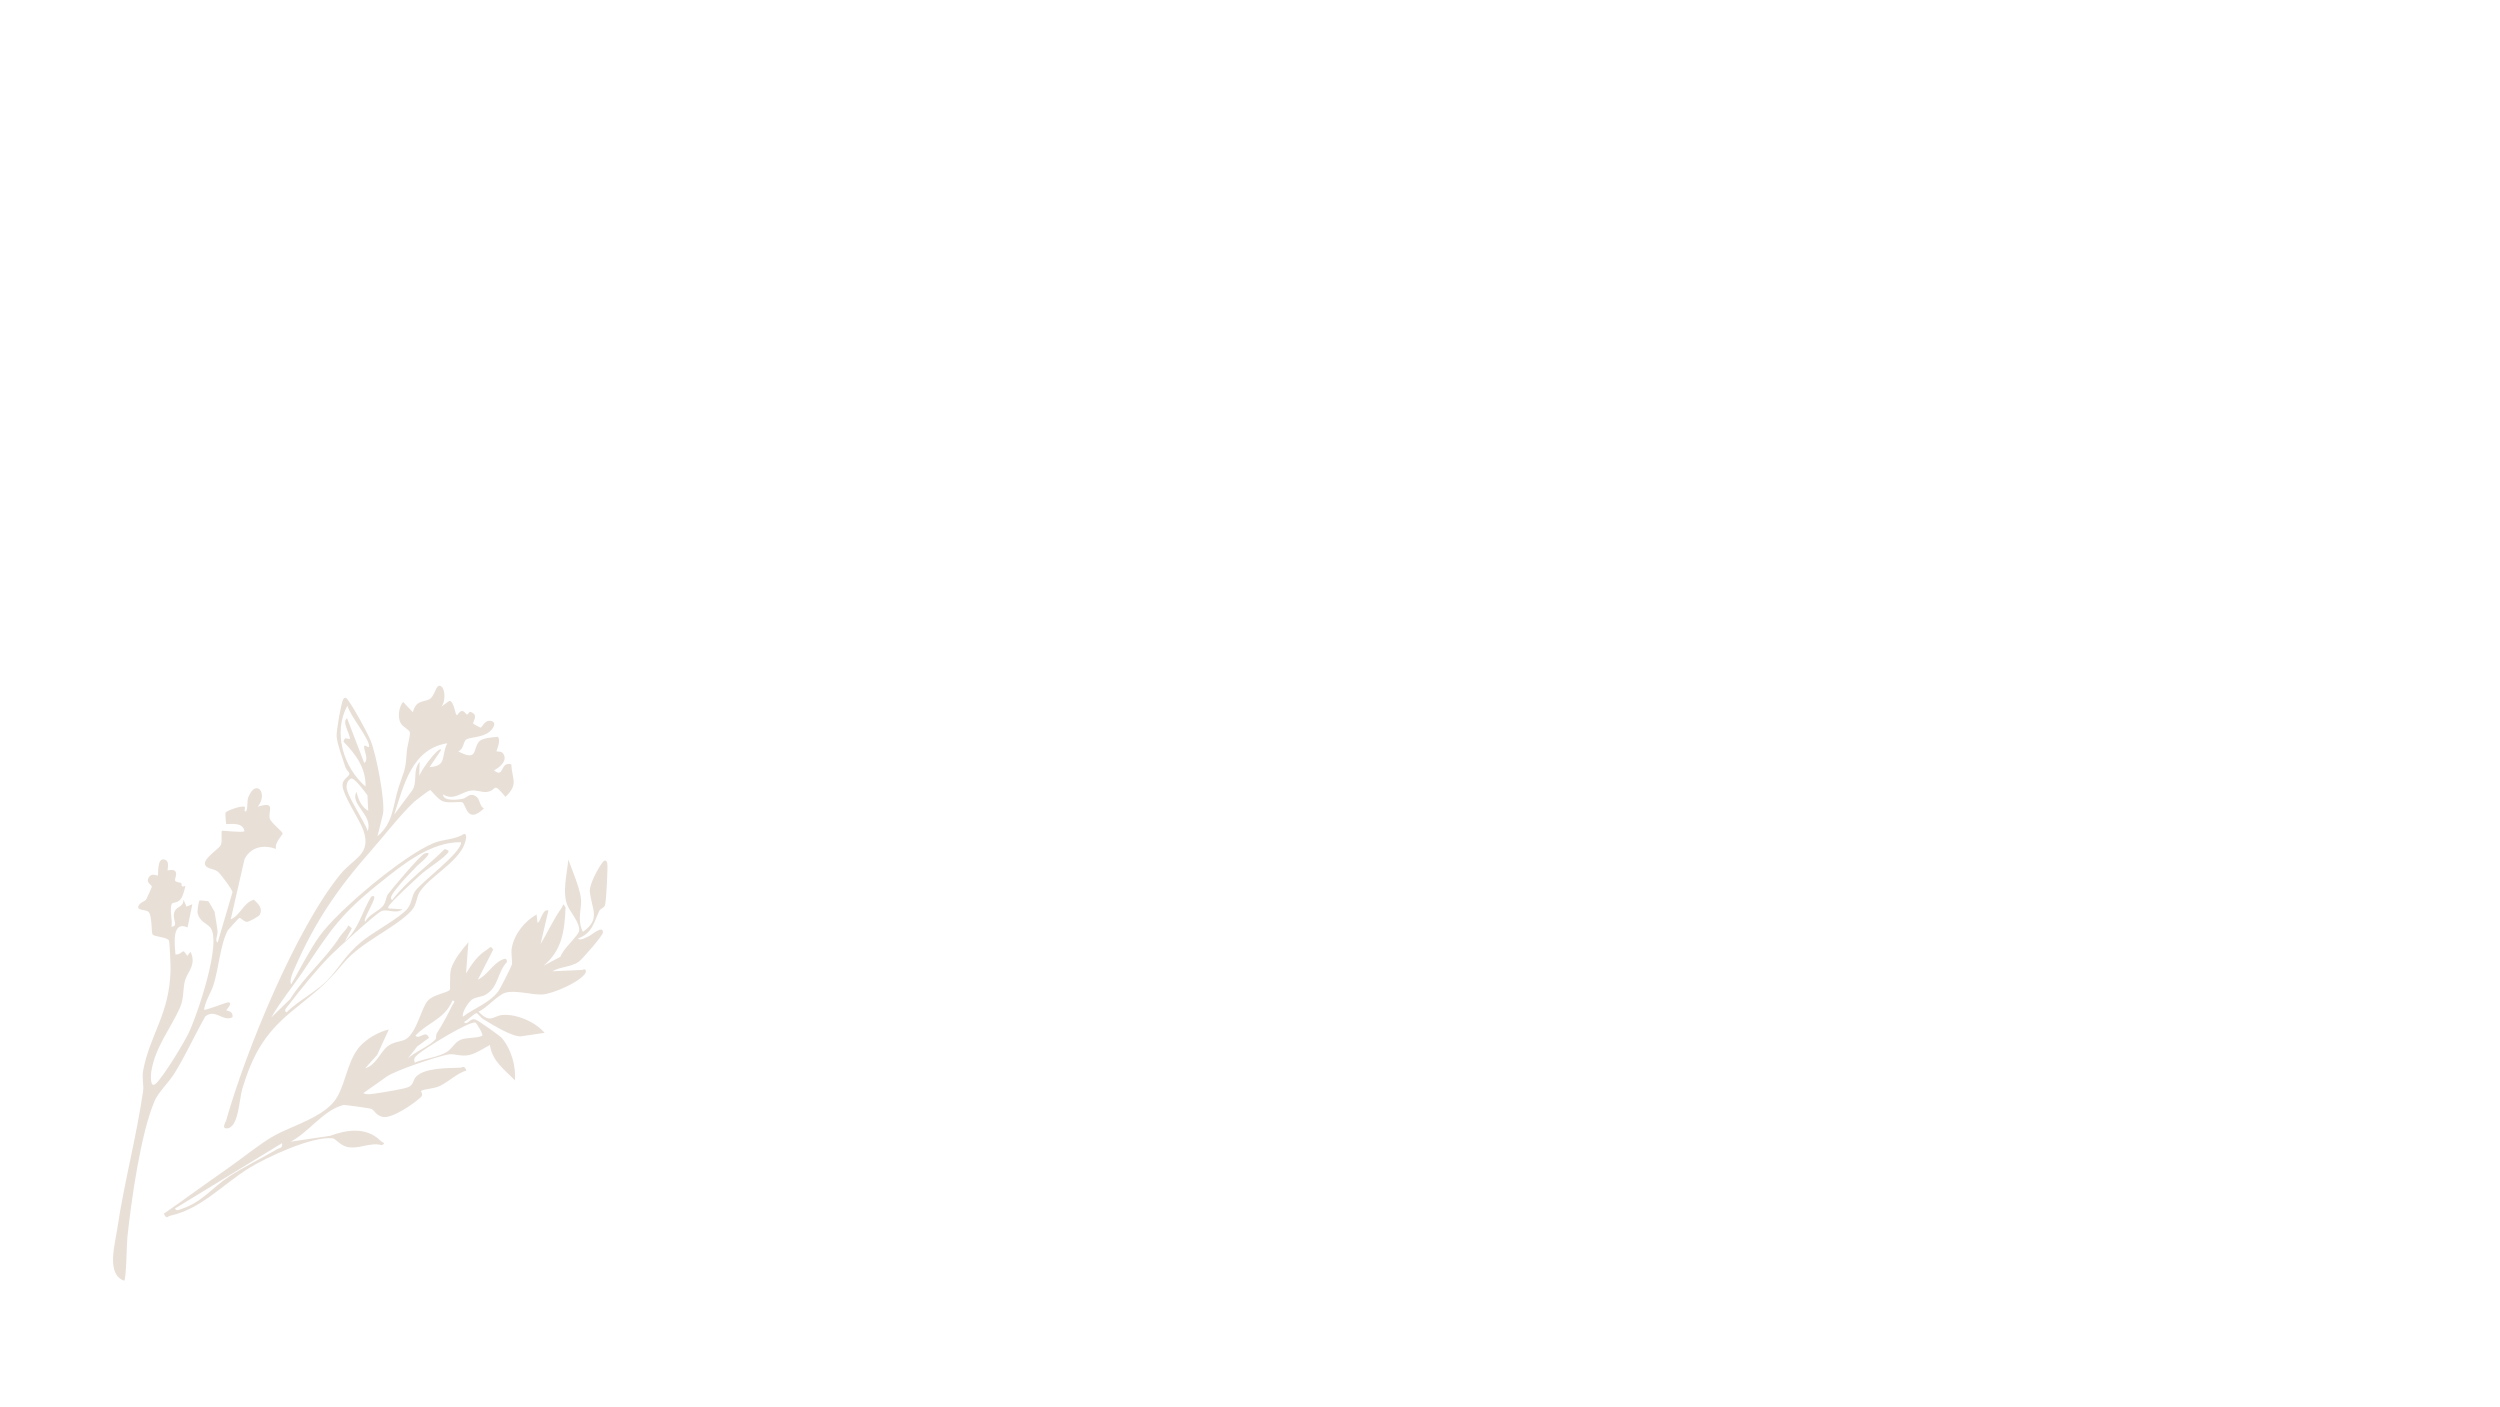
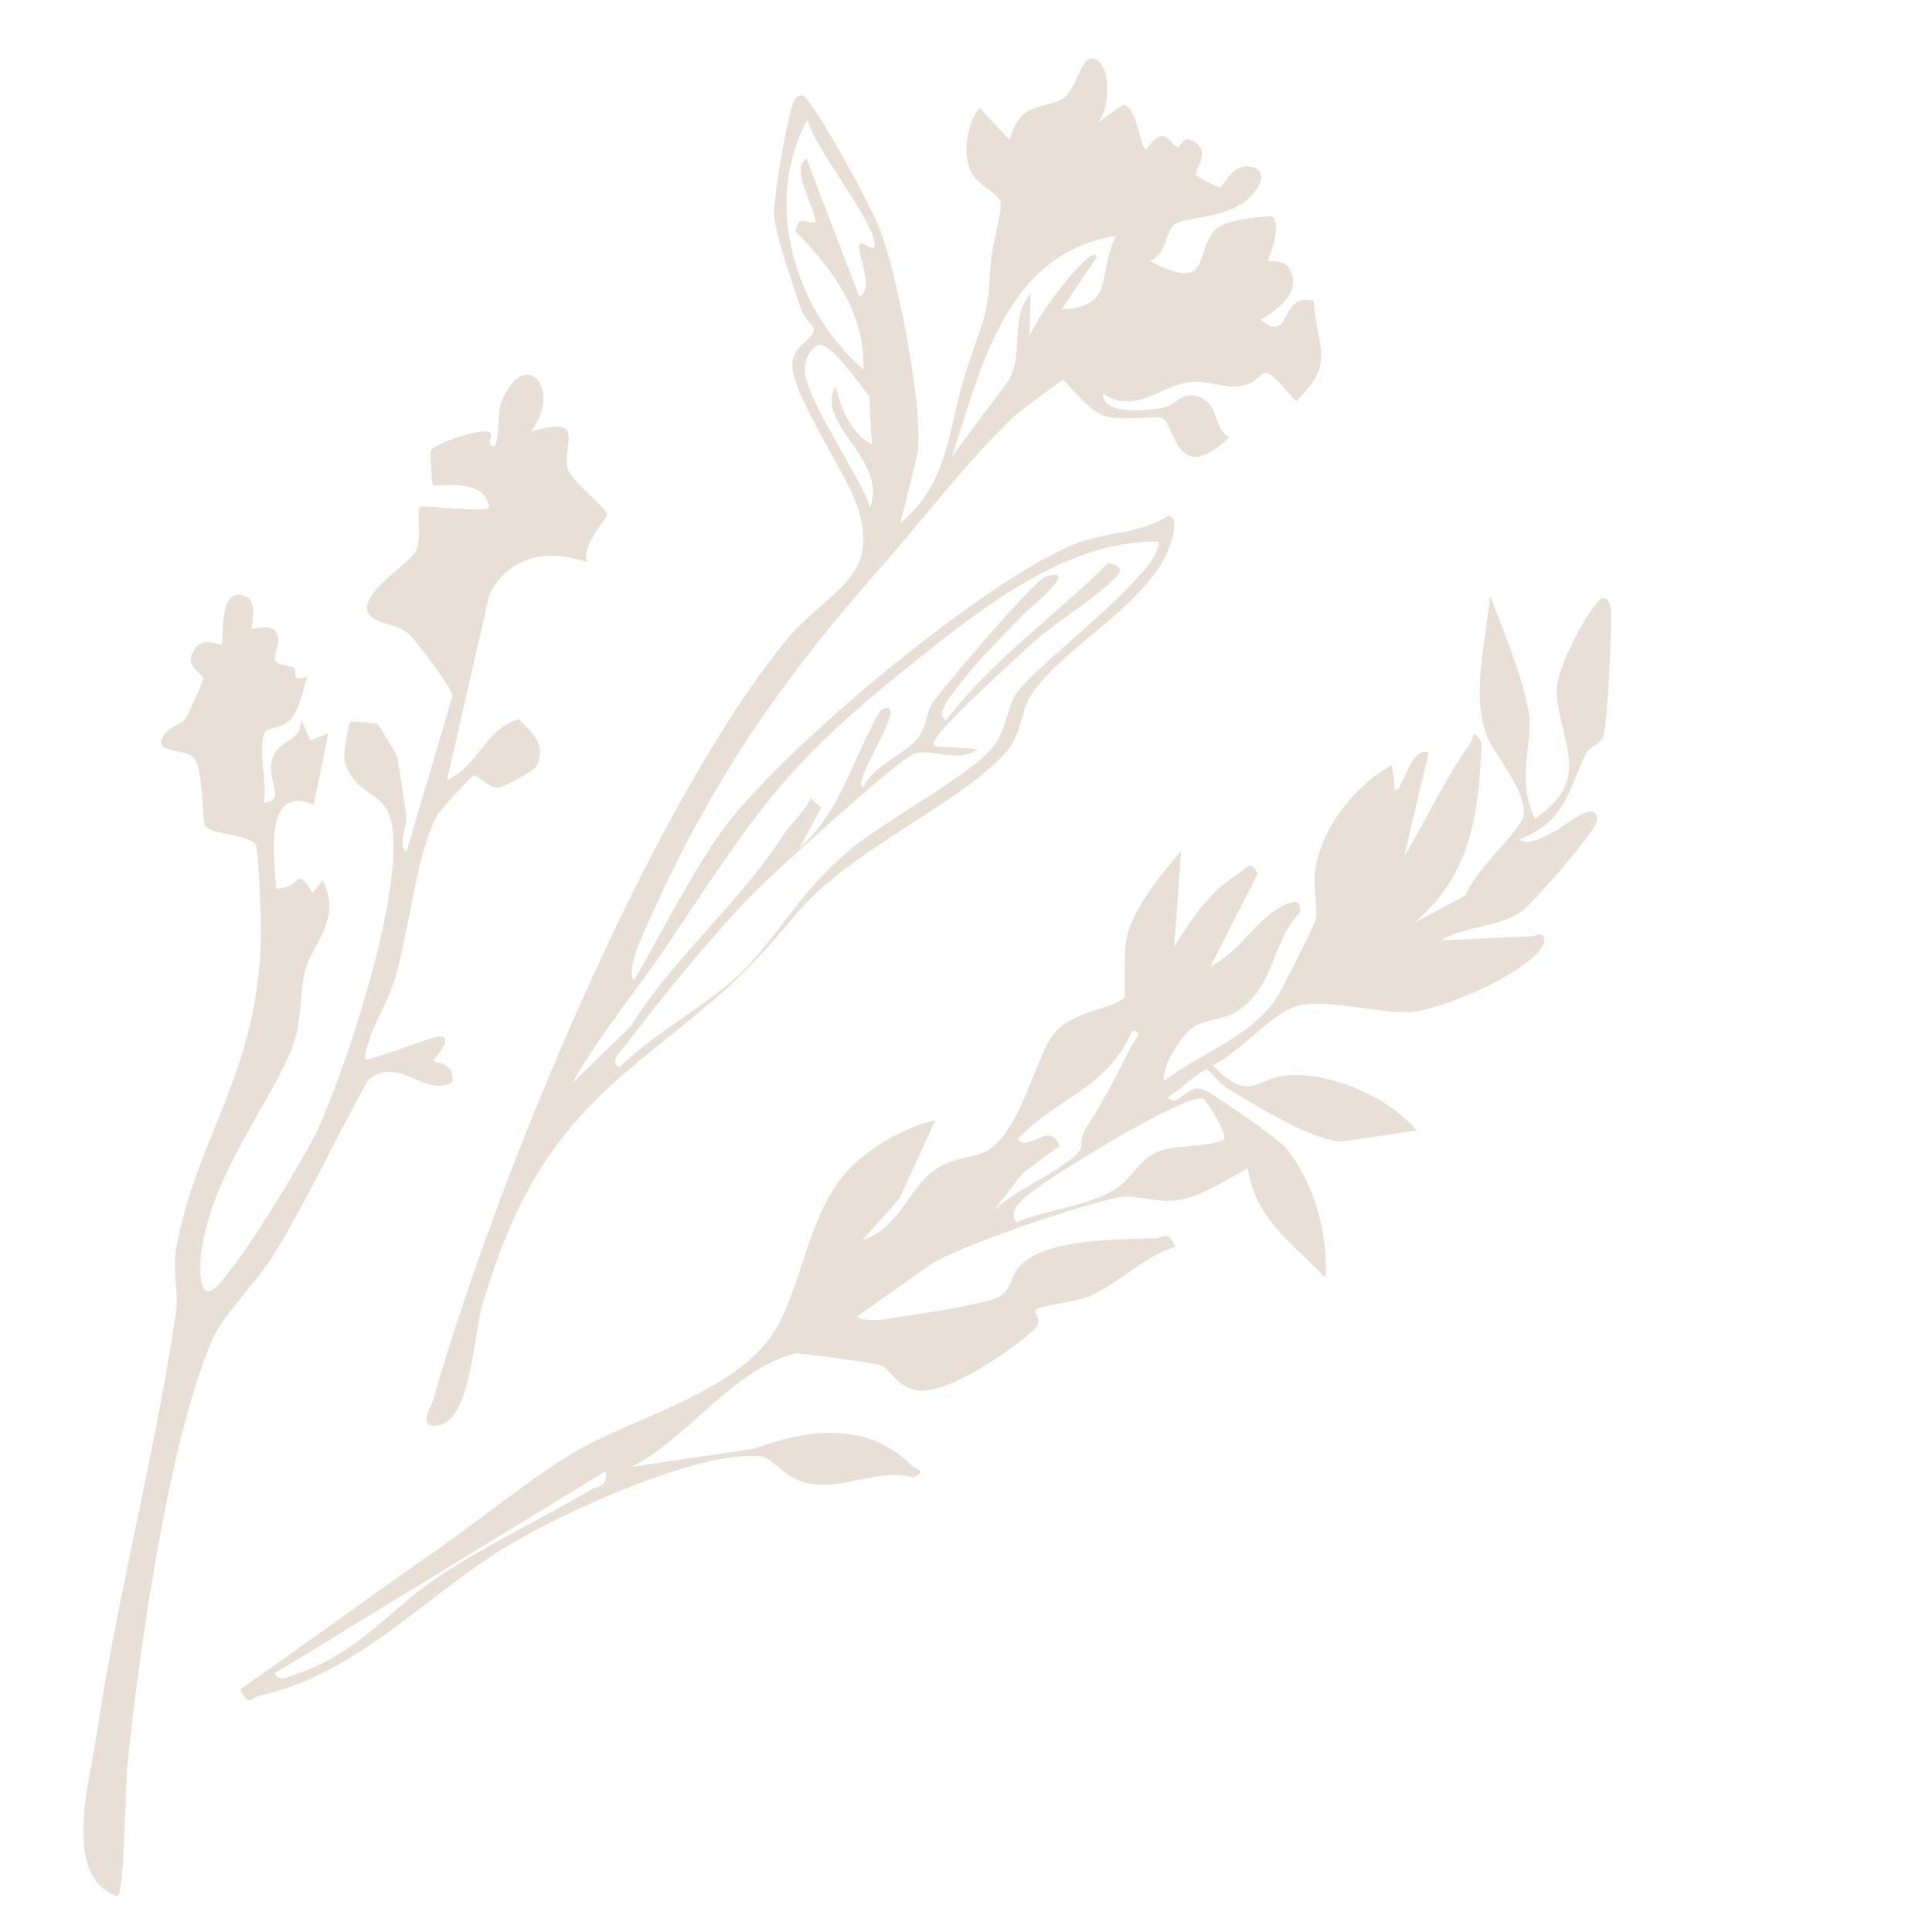
- <svg xmlns="http://www.w3.org/2000/svg" id="Ebene_1" data-name="Ebene 1" viewBox="0 0 1920 1080">
+ <svg xmlns="http://www.w3.org/2000/svg" id="Ebene_1" data-name="Ebene 1" viewBox="0 0 475.4 480.26">
  <defs>
    <style>
      .cls-1 {
        fill: #e8dfd7;
      }
    </style>
  </defs>
-   <path class="cls-1" d="M388.13,762.4c7.48-2.26,20.62,1.82,28.28,1.36,8.25-.45,29.14-9.67,33.15-16.37.89-1.47.23-3.95-2.18-2.49l-23.13,1.05c6.09-3.63,14.23-3.17,20.1-7.23,2.86-2.02,18.46-20.02,18.68-22.45.42-6.18-8.71,1.7-10.22,2.43-1.77.83-7.22,4.18-8.99,2.15,11.47-4.58,11.96-11.98,16.55-21.53.69-1.41,3.17-1.82,4.16-3.87,1.14-2.32,2.42-30.46,1.85-32.58-.67-2.38-1.97-2.56-3.34-.92-3.37,4.15-10.58,17.14-10.04,22.9,1.35,13.33,8.71,21-5.35,30.85-4.96-10.11-.32-17.93-1.62-26.67-1.25-8.19-6.52-20.52-9.57-28.88-.81,10.15-5.08,25.87-.35,35.89,2.41,5.19,9.38,12.79,8.68,18.83-.42,3.57-12.79,14.25-14.35,19.89l-12.95,6.89c13.78-11.42,16.13-25.94,16.87-44.87-2.51-4.03-1.64-1.36-2.98.42-6.15,8.55-10.76,18.79-16.26,27.89l6.06-25.8c-4.6-1.87-6.19,9.67-8.39,9.29l-.7-6.23c-8.99,5.01-17.1,14.69-19.08,25.93-.69,4.02.68,10.36.11,12.53-.43,1.65-8.94,18.51-10.15,20.12-7.18,9.7-18.31,12.86-27.51,19.95-.7-3.96,4.4-11.26,6.88-13.1,2.89-2.21,7.33-1.99,10.39-3.73,10.43-5.94,8.85-16.85,16.53-25.13.3-3.49-2.05-2.67-3.99-1.72-7.25,3.53-10.97,11.71-18.27,15.18l11.73-23c-1.91-3.78-2.74-1.26-4.67-.06-7.23,4.27-11.66,11.1-16.13,18.21l1.79-23.87c-4.82,5.67-10.75,12.73-13.22,20.19-1.46,4.48-.5,15.82-1.04,16.37-2.29,2.46-11.95,3.32-16.71,8.11-5,5.05-8.25,23.65-16.64,29.5-3.48,2.46-9.34,1.65-14.6,5.86-5.72,4.63-8.38,14.07-17.06,16.77l9.2-10.29,8.97-19.54c-7.25,1.76-14.26,5.63-19.73,10.5-11.49,10.14-12.65,28.36-19.7,40.99-8.69,15.64-34.78,22.15-49.25,30.45-10.86,6.16-25.03,17.86-36.15,25.55-16.09,11.12-31.85,22.85-47.99,34.01,2.35,4.64,2.51,2.01,5.16,1.48,23.48-5.08,40.75-24.52,60.62-36.72,12.89-7.93,48.2-24.57,64.02-22.64,2.12.27,5.53,5.09,10.42,6.42,9.02,2.53,18.08-3.79,27.24-1.18,3.38-1.88.95-1.51-.95-3.36-11.59-11.4-27.28-8.03-38.69-3.84l-30.42,4.53c13.99-7.2,24.92-24.09,40.44-28.17.98-.27,20.56,2.45,21.64,3.03,2.63,1.34,3.31,4.8,8.41,6.07,7.23,1.78,24.64-10.44,29.65-15.25,2.13-2.1-.52-4.42.14-4.8,2.8-1.39,10.13-1.61,14.43-3.73,6.99-3.43,12.65-9.45,20.36-11.87-2.16-4.36-2.53-2.16-5.1-2.11-10.01.35-26.96.15-33.47,6.76-2.32,2.31-2.1,5.94-5.33,7.8-3.06,1.74-19.29,4.22-24.09,4.92-2.83.4-8.52,1.74-11.23.04l18.05-12.76c6.56-4.64,38.54-15.39,47.28-16.95,4.62-.83,10.19,2.05,16.54.33,4.95-1.32,10.77-5.09,15.33-7.56,1.83,12.58,11.08,18.65,19.22,27.18.84-10.34-2.51-23.53-9.95-32.39-1.93-2.25-18.02-13.49-20.29-14.32-4.39-1.69-6.17,4.95-8.94,1.86,2.43-.96,8.26-7.1,9.93-6.77.57.1,3.14,3.49,4.92,4.59,7.14,4.28,21.46,13.24,28.6,13.23l18.49-2.73c-7.52-8.97-22.72-14.79-32.62-13.68-7.33.81-8.91,6.89-18.12-2.57,6.44-2.78,14.49-12.68,20.57-14.54l.06-.04ZM318.63,816.06c-1.49-3.06.49-4.55,2.14-6.13,4.7-4.41,40.06-26.21,44.41-24.58.65.21,6.32,9.06,5.1,10.18-4.74,2.09-12.39,1.02-16.84,3.16-4.45,2.14-5.9,6.27-9.91,8.94-6.77,4.45-17.49,5.22-24.94,8.47l.06-.04ZM334.76,797.85c-4.34,5.51-16.53,9.92-21.8,15.41l7.45-9.55,9.07-6.67c-2.67-6.52-7.23,1.66-10.46-1.6,9.52-10.43,22.28-12.47,28.48-27.02,3.03.13.41,2.48-.13,3.62-3.41,6.95-7.57,14.85-11.72,21.23-.93,1.42-.68,4.27-.94,4.62l.06-.04ZM134.42,928.12l82.19-50.2c.55,4.23-1.72,3.4-3.76,4.67-12.11,7.13-25.34,13.38-37.11,21.11-12.59,8.23-20.21,19.33-36.04,24.64-1.51.48-4.07,2.21-5.3-.12l.02-.1Z" />
-   <path class="cls-1" d="M167.13,723.85c-2.38-1.4.29-5.71-.06-9.02-.17-1.79-2.05-13.86-2.27-14.55-.14-.46-4.45-7.87-4.86-8.13-.37-.18-6.48-.73-6.73-.59-.43.29-1.86,7.96-1.46,9.69,1.69,6.57,6.21,7.34,9.46,10.74,10.02,10.49-10.34,69.59-16.83,82.39-4.16,8.19-18.42,31.69-24.41,37.59-4.93,4.89-4.25-6.42-3.7-9.46,2.98-18.38,14.98-33.05,21.92-48.52,3.53-7.96,1.96-16.1,4.33-22.24s8.24-11.38,3.83-20.78l-2.54,3.16c-4.44-7.17-2.47-1.08-9.04-1.06-.59-7.71-3.1-26.17,9.29-20.84l3.64-17.77-4.45,1.83-2.33-5.36c-.03,6.27-5.47,4.6-7.11,9.9-1.64,5.31,3.67,10.5-2.16,10.88,1.09-4.63-1.75-13.7.38-17.61.64-1.21,4.54-.48,6.82-3.71,2.06-2.95,2.6-6.7,3.59-10.04-4.33,1.65-2.36-1.46-3.27-2.15-.74-.57-4.25-.49-4.71-2.02-.41-1.45,1.82-4.76.29-6.89-1.58-2.21-5.91-.56-6.09-.89-.16-.4,1.72-6.54-1.55-7.99-6.99-3.04-5.25,11.64-5.91,12-.5.27-4.24-1.95-6.33.64-3.91,4.99,1.98,6.3,1.74,8.05-.09.53-3.76,8.73-4.28,9.55-1.37,2.04-4.36,1.99-5.82,4.84-2.12,4.12,5.36,2.63,7.67,4.98,2.72,2.83,1.91,15.77,3.03,17.15,1.81,2.14,10.76,1.85,12.51,4.67.63.95,1.36,20.01,1.25,22.97-.81,33.74-15.82,49.13-21.01,76.9-1.09,5.82.6,11.2-.06,15.82-5.12,35.33-14.53,70.09-19.78,105.39-1.77,11.9-8.73,35.52,5.24,40.2,1.68-.97,1.94-28.59,2.47-33.46,3.02-28.21,10.21-79.81,21.03-104.88,2.8-6.43,11.02-14.19,15.21-21.05,8.68-14.05,15.45-29.21,23.59-43.56,7.78-6.29,13.73,4.54,20.9.58.6-5.12-4.16-4.58-4.7-5.36-.2-.27,5.98-6.33,1-5.99-1.35.09-17.83,6.53-18.12,5.61.94-6.98,5.19-12.63,7.21-19.01,3.99-12.36,5.31-31.72,11.07-42.02.3-.54,8.19-9.31,8.8-9.48.86-.31,3.47,2.91,5.8,3.04,1.38.06,9.4-4.2,9.91-5.45,2.48-5.34-1.29-8.4-4.53-11.59-8.16,2.34-10.3,11.96-17.79,15.13l10.58-46.28c5.06-9.6,14.6-11.18,24.23-7.86-1.51-4.35,4.96-10.68,5.01-11.78.1-1.51-9.1-8.41-9.89-11.64-1.3-5.76,5.01-13.45-9.14-8.98,8.19-10.49-1.48-21.72-7.21-7.5-1.38,3.5-.14,7.56-1.75,11.14-2.63-.08.11-2.97-1.31-3.6-2.28-1.02-13.77,2.92-14.56,4.64-.18.37.29,8.25.47,8.58.43.68,13.34-2.41,14.03,5.67-2.99,1.14-16.5-.82-17.21-.33-.89.65.49,8.03-.91,10.9-1.88,3.77-18.35,13.01-9.73,17.37,2.44,1.21,4.86,1.02,7.59,3.14,1.83,1.38,11.55,14.29,11.12,15.77l-11.28,38.26-.08.26Z" />
-   <path class="cls-1" d="M329.38,537.22c-5.33,2.25-9.68.6-12.34,9.71l-7.5-7.9c-3.25,3.94-4.36,12.06-1.72,16.51,1.85,3.08,6.71,4.87,7,7.05.34,2.5-2.12,10.56-2.42,14.54-1.07,15.98-1.63,13.07-6.23,27.47-4.59,14.4-3.93,27.24-16.25,37.62l4.23-17.28c1.73-10.11-5.29-45.99-9.44-55.96-3.17-7.56-12.24-23.99-16.93-30.61-1.33-1.87-2.6-3.85-4.22-1.22-1.49,2.4-5.32,24.25-5.04,28.39.46,5.98,4.69,17.29,6.72,23.6.62,1.85,3.14,4.35,3.13,4.78.11,2.53-5,4.1-5.31,8.51-.58,7.24,13.01,26.79,15.88,34.92,6.72,18.95-7.2,21.37-17.69,34.31-34.26,42.14-72.48,135.54-87.49,188.62-.56,1.88-3.62,6.14.13,6.31,9.4.34,9.81-22.74,12.24-30.6,7.9-25.57,16.48-41.34,37.12-58.63,18.65-15.59,24.54-18.48,40.73-37.92,13.47-16.08,39.45-26.62,51.84-39.86,4.53-4.85,3.66-10.32,6.79-14.98,7.41-10.95,25.7-20.41,33-33.74.57-1.08,4.48-9.96.91-10.48-7.17,4.62-15.67,3.95-23.43,7.09-22.83,9.23-74.02,51.97-87.98,71.86-7.66,10.89-14.68,24.95-21.42,36.54-1.91-1.88,1.29-9.41,2.29-11.56,15.85-36.31,33-61.54,59.04-91.06,10.17-11.52,21.96-27.04,33.26-37.66.97-.87,11.31-8.73,12.03-8.86.63-.1,5.68,6.93,9.6,8.58,4.43,1.91,14.06-.09,15.32.94,2.9,2.34,3.67,16.9,16.41,4.64-3.57-1.89-2.84-7.1-5.95-9.18-5.08-3.42-7.14,1.15-10.31,1.79-3.17.64-15.14,2.27-15.15-3.46,8.19,5.36,14.36-2.04,21.55-2.87,4.49-.52,8.17,1.43,11.85,1.06,8.65-.85,3.91-8.88,14.57,3.74,10.22-9.82,5.08-13.13,4.47-24.99-8.92-2.34-5.23,11.23-13.28,4.64,4.44-2.22,10.91-7.71,6.91-13.03-1.39-1.9-4.9-1.29-4.98-1.55-.16-.52,3.73-8.4.99-11.16-3.74.34-11.75.81-14.28,3.53-5.18,5.53-.58,15.88-16.1,7.64,4.11-1.59,3.93-7.13,5.75-8.78,2.67-2.43,12.51-1.42,18.34-6.39,3.81-3.21,5.56-8.01.06-8.32-3.81-.21-5.97,4.96-6.78,5.26-.35.11-5.84-2.81-5.89-3.12-.42-1.67,4.67-6.89-2.19-9-.68-.22-1.97,2.08-2.4,2.06-1.2-.06-2.08-2.92-4.15-2.71-1.78.22-3.29,3.05-3.63,3.15-1.7.33-1.98-10.49-5.87-10.96l-6.3,4.5c3.26-3.28,3.46-13.91-.45-15.84-3.91-1.93-4.24,8.27-9,10.25l-.03.06ZM302.76,625.58c7.28-22.34,13.46-50.42,40.73-54.75-4.94,9.72.15,17.5-13.55,18.29l8.77-12.98c-.69-4.58-17.26,17.48-16.76,20.51l.34-11.58c-5.47,6.61-1.53,14.51-5.42,21.58l-14.11,18.94ZM280.82,604.14c-17.14-14.75-25.35-41.83-13.96-62.21,1.38,6.83,17.35,26.26,16.63,31.32-.27,1.89-3.11-1.8-3.87-.09-.38,2.63,4.02,10.62.07,12.74l-13.14-34.34c-4.09,2.91,1.8,11.12,2.31,15.89-2.88.36-3.76-2.21-5.07,2.17,9.41,9.63,17.32,20.29,16.93,34.46l.11.06ZM282.35,638.2c-2.32-7.4-16.52-27.7-16.19-34.06.18-2.81.74-4.54,3.25-6.12s11.05,10.51,12.77,12.73l.63,11.95c-5.35-3.05-7.7-8.88-8.95-14.47-5.56,9.25,12.94,17.89,8.54,30.01l-.06-.03ZM208.49,781.13c7.39-12.84,17.05-24.2,25.2-36.57,20.54-30.91,28.19-42.61,57.73-66.28,17.43-13.98,39.46-31.98,62.63-31.45,1.05,7.45-30.54,30.62-35.27,37.62-2.86,4.29-2.19,8.78-5.92,13.48-5.59,6.98-27.15,18.34-35.67,25.65-11.48,9.73-15.7,18.09-24.63,28.09-8.19,9.15-23.58,16.82-32.4,25.78-2.93-1.05.36-4.09,1.48-5.53,9.12-12,21.36-27.14,31.92-37.87,5-5.04,35.29-32.6,39.41-34.33,4.58-1.93,10.93,2.53,16.18-1.36l-10.4-.65c-1.26-.23-.33-1.7.41-2.69,4.05-5.18,17.04-16.94,22.65-22.17,6.34-5.93,16.17-11.46,21.61-17.21,2.33-2.47.44-2.6-1.78-3.63-13.28,13.28-28.92,24.14-40.41,39.24-3-1.59,1.95-6.95,3.1-8.59,4.24-5.66,11.2-12.64,16.24-17.88.65-.67,14.66-12.04,5.5-9.28-2.95.9-24.88,26.79-28.15,31.31-1.57,2.14-1.25,5.51-3.59,8.69-3.41,4.51-10.97,6.59-13.63,12.29-3.75-.46,12.69-23.1,4.36-19.17-7.2,12.07-9.48,24.58-20.16,34.31l5.29-9.97-2.61-2.33c-1.61,3.58-4.73,5.91-6.82,9.16-10.46,16.44-26.97,30.04-37.89,47.48l-14.28,13.91-.11-.06Z" />
+   <path class="cls-1" d="M322.01,250.21c7.48-2.26,20.62,1.82,28.28,1.36,8.25-.45,29.14-9.67,33.15-16.37.89-1.47.23-3.95-2.18-2.49l-23.13,1.05c6.09-3.63,14.23-3.17,20.1-7.23,2.86-2.02,18.46-20.02,18.68-22.45.42-6.18-8.71,1.7-10.22,2.43-1.77.83-7.22,4.18-8.99,2.15,11.47-4.58,11.96-11.98,16.55-21.53.69-1.41,3.17-1.82,4.16-3.87,1.14-2.32,2.42-30.46,1.85-32.58-.67-2.38-1.97-2.56-3.34-.92-3.37,4.15-10.58,17.14-10.04,22.9,1.35,13.33,8.71,21-5.35,30.85-4.96-10.11-.32-17.93-1.62-26.67-1.25-8.19-6.52-20.52-9.57-28.88-.81,10.15-5.08,25.87-.35,35.89,2.41,5.19,9.38,12.79,8.68,18.83-.42,3.57-12.79,14.25-14.35,19.89l-12.95,6.89c13.78-11.42,16.13-25.94,16.87-44.87-2.51-4.03-1.64-1.36-2.98.42-6.15,8.55-10.76,18.79-16.26,27.89l6.06-25.8c-4.6-1.87-6.19,9.67-8.39,9.29l-.7-6.23c-8.99,5.01-17.1,14.69-19.08,25.93-.69,4.02.68,10.36.11,12.53-.43,1.65-8.94,18.51-10.15,20.12-7.18,9.7-18.31,12.86-27.51,19.95-.7-3.96,4.4-11.26,6.88-13.1,2.89-2.21,7.33-1.99,10.39-3.73,10.43-5.94,8.85-16.85,16.53-25.13.3-3.49-2.05-2.67-3.99-1.72-7.25,3.53-10.97,11.71-18.27,15.18l11.73-23c-1.91-3.78-2.74-1.26-4.67-.06-7.23,4.27-11.66,11.1-16.13,18.21l1.79-23.87c-4.82,5.67-10.75,12.73-13.22,20.19-1.46,4.48-.5,15.82-1.04,16.37-2.29,2.46-11.95,3.32-16.71,8.11-5,5.05-8.25,23.65-16.64,29.5-3.48,2.46-9.34,1.65-14.6,5.86-5.72,4.63-8.38,14.07-17.06,16.77l9.2-10.29,8.97-19.54c-7.25,1.76-14.26,5.63-19.73,10.5-11.49,10.14-12.65,28.36-19.7,40.99-8.69,15.64-34.78,22.15-49.25,30.45-10.86,6.16-25.03,17.86-36.15,25.55-16.09,11.12-31.85,22.85-47.99,34.01,2.35,4.64,2.51,2.01,5.16,1.48,23.48-5.08,40.75-24.52,60.62-36.72,12.89-7.93,48.2-24.57,64.02-22.64,2.12.27,5.53,5.09,10.42,6.42,9.02,2.53,18.08-3.79,27.24-1.18,3.38-1.88.95-1.51-.95-3.36-11.59-11.4-27.28-8.03-38.69-3.84l-30.42,4.53c13.99-7.2,24.92-24.09,40.44-28.17.98-.27,20.56,2.45,21.64,3.03,2.63,1.34,3.31,4.8,8.41,6.07,7.23,1.78,24.64-10.44,29.65-15.25,2.13-2.1-.52-4.42.14-4.8,2.8-1.39,10.13-1.61,14.43-3.73,6.99-3.43,12.65-9.45,20.36-11.87-2.16-4.36-2.53-2.16-5.1-2.11-10.01.35-26.96.15-33.47,6.76-2.32,2.31-2.1,5.94-5.33,7.8-3.06,1.74-19.29,4.22-24.09,4.92-2.83.4-8.52,1.74-11.23.04l18.05-12.76c6.56-4.64,38.54-15.39,47.28-16.95,4.62-.83,10.19,2.05,16.54.33,4.95-1.32,10.77-5.09,15.33-7.56,1.83,12.58,11.08,18.65,19.22,27.18.84-10.34-2.51-23.53-9.95-32.39-1.93-2.25-18.02-13.49-20.29-14.32-4.39-1.69-6.17,4.95-8.94,1.86,2.43-.96,8.26-7.1,9.93-6.77.57.1,3.14,3.49,4.92,4.59,7.14,4.28,21.46,13.24,28.6,13.23l18.49-2.73c-7.52-8.97-22.72-14.79-32.62-13.68-7.33.81-8.91,6.89-18.12-2.57,6.44-2.78,14.49-12.68,20.57-14.54l.06-.04ZM252.52,303.87c-1.49-3.06.49-4.55,2.14-6.13,4.7-4.41,40.06-26.21,44.41-24.58.65.21,6.32,9.06,5.1,10.18-4.74,2.09-12.39,1.02-16.84,3.16-4.45,2.14-5.9,6.27-9.91,8.94-6.77,4.45-17.49,5.22-24.94,8.47l.06-.04ZM268.65,285.67c-4.34,5.51-16.53,9.92-21.8,15.41l7.45-9.55,9.07-6.67c-2.67-6.52-7.23,1.66-10.46-1.6,9.52-10.43,22.28-12.47,28.48-27.02,3.03.13.41,2.48-.13,3.62-3.41,6.95-7.57,14.85-11.72,21.23-.93,1.42-.68,4.27-.94,4.62l.06-.04ZM68.3,415.93l82.19-50.2c.55,4.23-1.72,3.4-3.76,4.67-12.11,7.13-25.34,13.38-37.11,21.11-12.59,8.23-20.21,19.33-36.04,24.64-1.51.48-4.07,2.21-5.3-.12l.02-.1Z" />
+   <path class="cls-1" d="M101.02,211.66c-2.38-1.4.29-5.71-.06-9.02-.17-1.79-2.05-13.86-2.27-14.55-.14-.46-4.45-7.87-4.86-8.13-.37-.18-6.48-.73-6.73-.59-.43.29-1.86,7.96-1.46,9.69,1.69,6.57,6.21,7.34,9.46,10.74,10.02,10.49-10.34,69.59-16.83,82.39-4.16,8.19-18.42,31.69-24.41,37.59-4.93,4.89-4.25-6.42-3.7-9.46,2.98-18.38,14.98-33.05,21.92-48.52,3.53-7.96,1.96-16.1,4.33-22.24s8.24-11.38,3.83-20.78l-2.54,3.16c-4.44-7.17-2.47-1.08-9.04-1.06-.59-7.71-3.1-26.17,9.29-20.84l3.64-17.77-4.45,1.83-2.33-5.36c-.03,6.27-5.47,4.6-7.11,9.9-1.64,5.31,3.67,10.5-2.16,10.88,1.09-4.63-1.75-13.7.38-17.61.64-1.21,4.54-.48,6.82-3.71,2.06-2.95,2.6-6.7,3.59-10.04-4.33,1.65-2.36-1.46-3.27-2.15-.74-.57-4.25-.49-4.71-2.02-.41-1.45,1.82-4.76.29-6.89-1.58-2.21-5.91-.56-6.09-.89-.16-.4,1.72-6.54-1.55-7.99-6.99-3.04-5.25,11.64-5.91,12-.5.27-4.24-1.95-6.33.64-3.91,4.99,1.98,6.3,1.74,8.05-.09.53-3.76,8.73-4.28,9.55-1.37,2.04-4.36,1.99-5.82,4.84-2.12,4.12,5.36,2.63,7.67,4.98,2.72,2.83,1.91,15.77,3.03,17.15,1.81,2.14,10.76,1.85,12.51,4.67.63.95,1.36,20.01,1.25,22.97-.81,33.74-15.82,49.13-21.01,76.9-1.09,5.82.6,11.2-.06,15.82-5.12,35.33-14.53,70.09-19.78,105.39-1.77,11.9-8.73,35.52,5.24,40.2,1.68-.97,1.94-28.59,2.47-33.46,3.02-28.21,10.21-79.81,21.03-104.88,2.8-6.43,11.02-14.19,15.21-21.05,8.68-14.05,15.45-29.21,23.59-43.56,7.78-6.29,13.73,4.54,20.9.58.6-5.12-4.16-4.58-4.7-5.36-.2-.27,5.98-6.33,1-5.99-1.35.09-17.83,6.53-18.12,5.61.94-6.98,5.19-12.63,7.21-19.01,3.99-12.36,5.31-31.72,11.07-42.02.3-.54,8.19-9.31,8.8-9.48.86-.31,3.47,2.91,5.8,3.04,1.38.06,9.4-4.2,9.91-5.45,2.48-5.34-1.29-8.4-4.53-11.59-8.16,2.34-10.3,11.96-17.79,15.13l10.58-46.28c5.06-9.6,14.6-11.18,24.23-7.86-1.51-4.35,4.96-10.68,5.01-11.78.1-1.51-9.1-8.41-9.89-11.64-1.3-5.76,5.01-13.45-9.14-8.98,8.19-10.49-1.48-21.72-7.21-7.5-1.38,3.5-.14,7.56-1.75,11.14-2.63-.08.11-2.97-1.31-3.6-2.28-1.02-13.77,2.92-14.56,4.64-.18.37.29,8.25.47,8.58.43.68,13.34-2.41,14.03,5.67-2.99,1.14-16.5-.82-17.21-.33-.89.65.49,8.03-.91,10.9-1.88,3.77-18.35,13.01-9.73,17.37,2.44,1.21,4.86,1.02,7.59,3.14,1.83,1.38,11.55,14.29,11.12,15.77l-11.28,38.26-.08.26Z" />
+   <path class="cls-1" d="M263.27,25.03c-5.33,2.25-9.68.6-12.34,9.71l-7.5-7.9c-3.25,3.94-4.36,12.06-1.72,16.51,1.85,3.08,6.71,4.87,7,7.05.34,2.5-2.12,10.56-2.42,14.54-1.07,15.98-1.63,13.07-6.23,27.47-4.59,14.4-3.93,27.24-16.25,37.62l4.23-17.28c1.73-10.11-5.29-45.99-9.44-55.96-3.17-7.56-12.24-23.99-16.93-30.61-1.33-1.87-2.6-3.85-4.22-1.22-1.49,2.4-5.32,24.25-5.04,28.39.46,5.98,4.69,17.29,6.72,23.6.62,1.85,3.14,4.35,3.13,4.78.11,2.53-5,4.1-5.31,8.51-.58,7.24,13.01,26.79,15.88,34.92,6.72,18.95-7.2,21.37-17.69,34.31-34.26,42.14-72.48,135.54-87.49,188.62-.56,1.88-3.62,6.14.13,6.31,9.4.34,9.81-22.74,12.24-30.6,7.9-25.57,16.48-41.34,37.12-58.63,18.65-15.59,24.54-18.48,40.73-37.92,13.47-16.08,39.45-26.62,51.84-39.86,4.53-4.85,3.66-10.32,6.79-14.98,7.41-10.95,25.7-20.41,33-33.74.57-1.08,4.48-9.96.91-10.48-7.17,4.62-15.67,3.95-23.43,7.09-22.83,9.23-74.02,51.97-87.98,71.86-7.66,10.89-14.68,24.95-21.42,36.54-1.91-1.88,1.29-9.41,2.29-11.56,15.85-36.31,33-61.54,59.04-91.06,10.17-11.52,21.96-27.04,33.26-37.66.97-.87,11.31-8.73,12.03-8.86.63-.1,5.68,6.93,9.6,8.58,4.43,1.91,14.06-.09,15.32.94,2.9,2.34,3.67,16.9,16.41,4.64-3.57-1.89-2.84-7.1-5.95-9.18-5.08-3.42-7.14,1.15-10.31,1.79-3.17.64-15.14,2.27-15.15-3.46,8.19,5.36,14.36-2.04,21.55-2.87,4.49-.52,8.17,1.43,11.85,1.06,8.65-.85,3.91-8.88,14.57,3.74,10.22-9.82,5.08-13.13,4.47-24.99-8.92-2.34-5.23,11.23-13.28,4.64,4.44-2.22,10.91-7.71,6.91-13.03-1.39-1.9-4.9-1.29-4.98-1.55-.16-.52,3.73-8.4.99-11.16-3.74.34-11.75.81-14.28,3.53-5.18,5.53-.58,15.88-16.1,7.64,4.11-1.59,3.93-7.13,5.75-8.78,2.67-2.43,12.51-1.42,18.34-6.39,3.81-3.21,5.56-8.01.06-8.32-3.81-.21-5.97,4.96-6.78,5.26-.35.11-5.84-2.81-5.89-3.12-.42-1.67,4.67-6.89-2.19-9-.68-.22-1.97,2.08-2.4,2.06-1.2-.06-2.08-2.92-4.15-2.71-1.78.22-3.29,3.05-3.63,3.15-1.7.33-1.98-10.49-5.87-10.96l-6.3,4.5c3.26-3.28,3.46-13.91-.45-15.84-3.91-1.93-4.24,8.27-9,10.25l-.03.06ZM236.65,113.39c7.28-22.34,13.46-50.42,40.73-54.75-4.94,9.72.15,17.5-13.55,18.29l8.77-12.98c-.69-4.58-17.26,17.48-16.76,20.51l.34-11.58c-5.47,6.61-1.53,14.51-5.42,21.58l-14.11,18.94ZM214.7,91.96c-17.14-14.75-25.35-41.83-13.96-62.21,1.38,6.83,17.35,26.26,16.63,31.32-.27,1.89-3.11-1.8-3.87-.09-.38,2.63,4.02,10.62.07,12.74l-13.14-34.34c-4.09,2.91,1.8,11.12,2.31,15.89-2.88.36-3.76-2.21-5.07,2.17,9.41,9.63,17.32,20.29,16.93,34.46l.11.06ZM216.24,126.01c-2.32-7.4-16.52-27.7-16.19-34.06.18-2.81.74-4.54,3.25-6.12s11.05,10.51,12.77,12.73l.63,11.95c-5.35-3.05-7.7-8.88-8.95-14.47-5.56,9.25,12.94,17.89,8.54,30.01l-.06-.03ZM142.38,268.95c7.39-12.84,17.05-24.2,25.2-36.57,20.54-30.91,28.19-42.61,57.73-66.28,17.43-13.98,39.46-31.98,62.63-31.45,1.05,7.45-30.54,30.62-35.27,37.62-2.86,4.29-2.19,8.78-5.92,13.48-5.59,6.98-27.15,18.34-35.67,25.65-11.48,9.73-15.7,18.09-24.63,28.09-8.19,9.15-23.58,16.82-32.4,25.78-2.93-1.05.36-4.09,1.48-5.53,9.12-12,21.36-27.14,31.92-37.87,5-5.04,35.29-32.6,39.41-34.33,4.58-1.93,10.93,2.53,16.18-1.36l-10.4-.65c-1.26-.23-.33-1.7.41-2.69,4.05-5.18,17.04-16.94,22.65-22.17,6.34-5.93,16.17-11.46,21.61-17.21,2.33-2.47.44-2.6-1.78-3.63-13.28,13.28-28.92,24.14-40.41,39.24-3-1.59,1.95-6.95,3.1-8.59,4.24-5.66,11.2-12.64,16.24-17.88.65-.67,14.66-12.04,5.5-9.28-2.95.9-24.88,26.79-28.15,31.31-1.57,2.14-1.25,5.51-3.59,8.69-3.41,4.51-10.97,6.59-13.63,12.29-3.75-.46,12.69-23.1,4.36-19.17-7.2,12.07-9.48,24.58-20.16,34.31l5.29-9.97-2.61-2.33c-1.61,3.58-4.73,5.91-6.82,9.16-10.46,16.44-26.97,30.04-37.89,47.48l-14.28,13.91-.11-.06Z" />
</svg>
